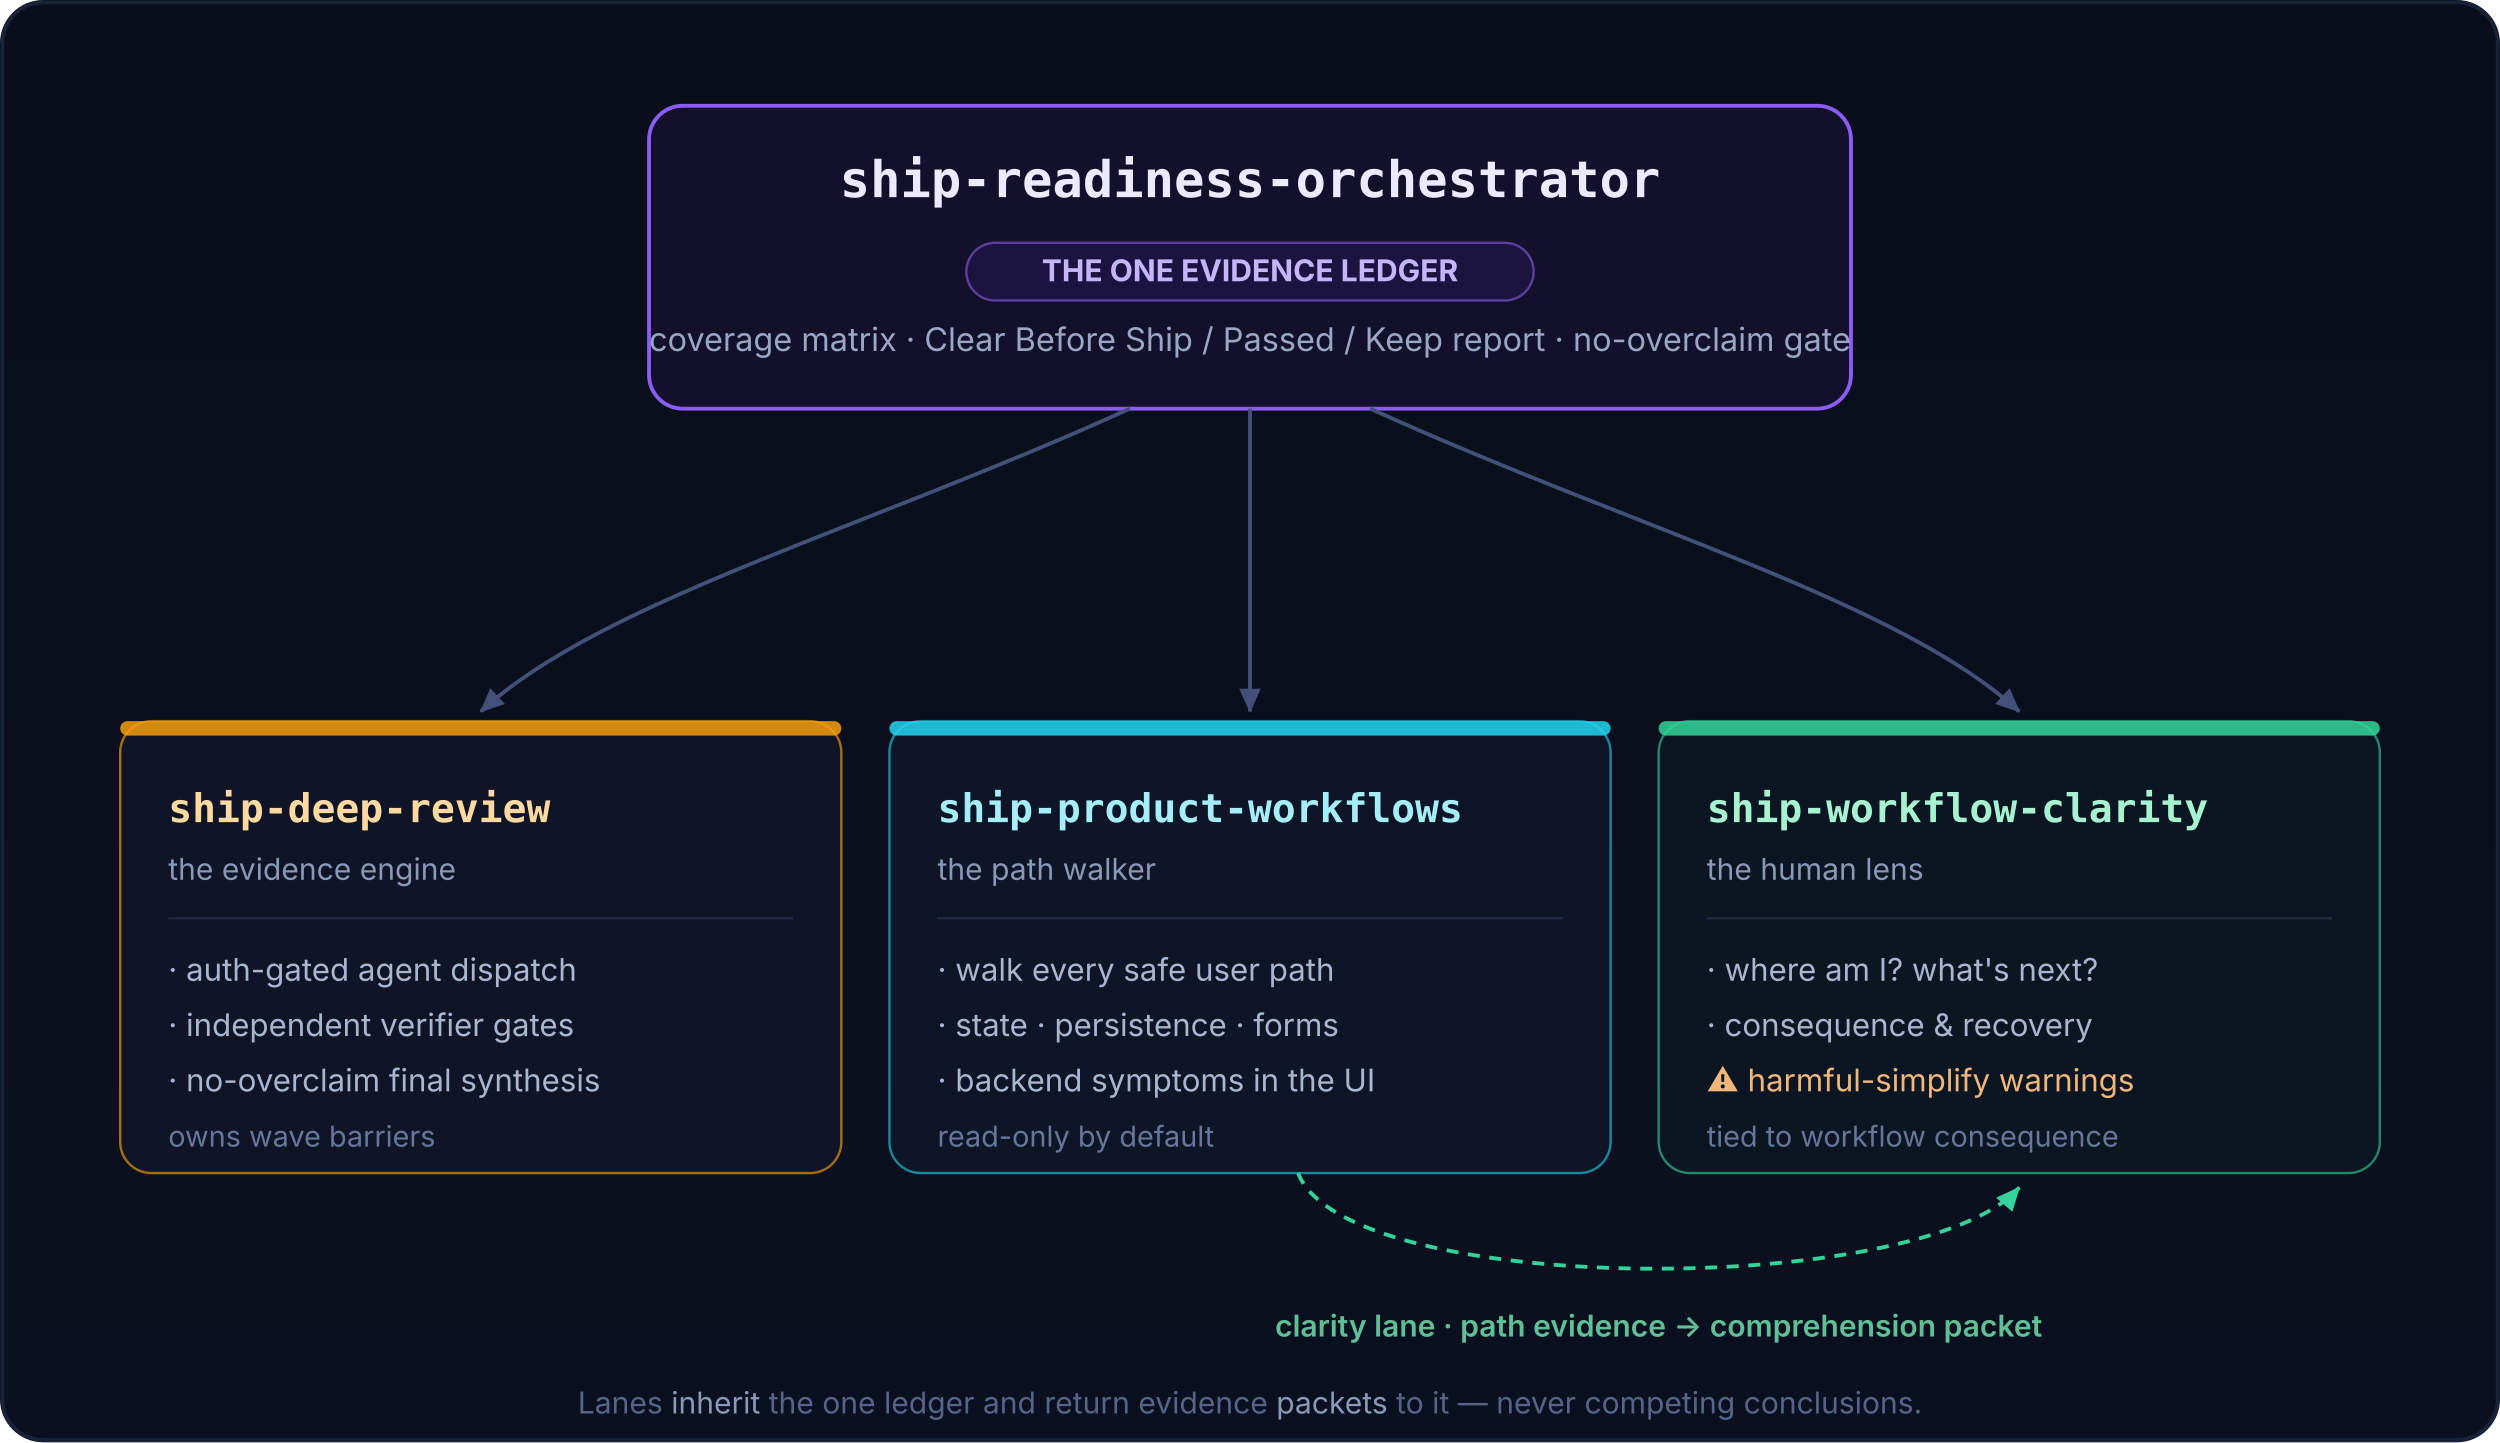
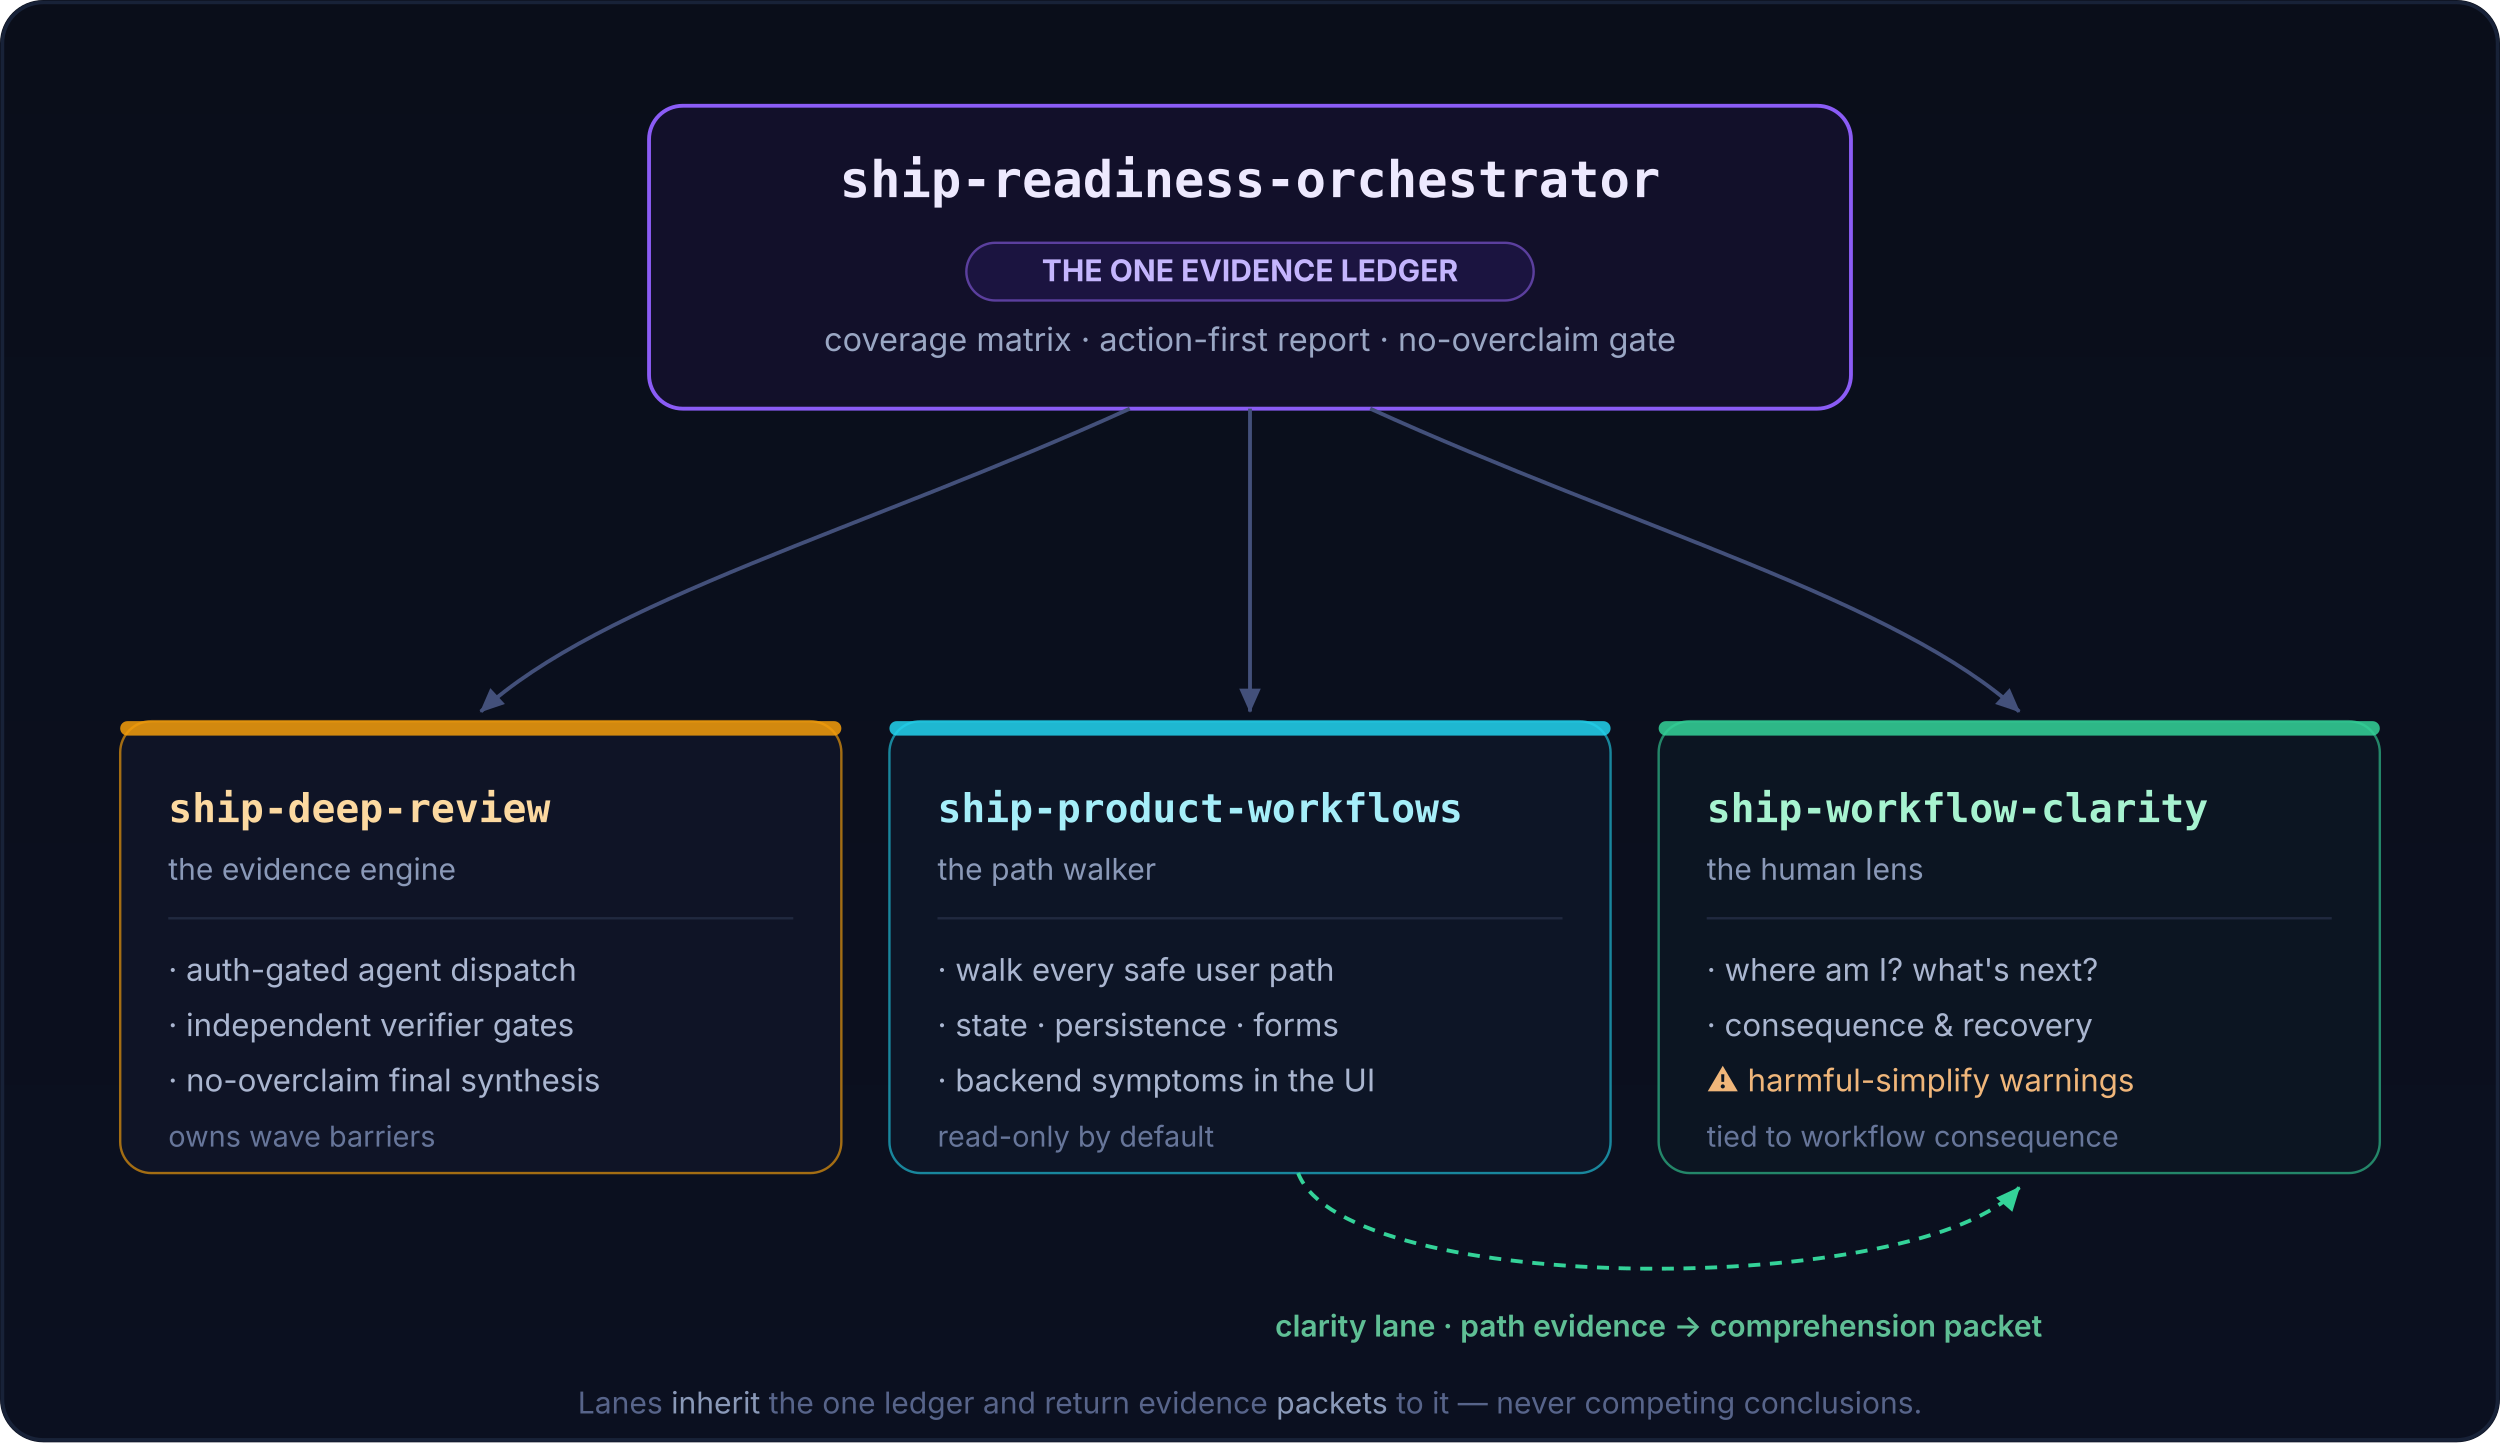
<svg xmlns="http://www.w3.org/2000/svg" viewBox="0 0 1040 600" width="1040" height="600" role="img" aria-label="Shipworthy architecture: one orchestrator owns the evidence ledger and conducts three specialist lanes">
  <defs>
    <linearGradient id="abg" x1="0" y1="0" x2="0" y2="1">
      <stop offset="0" stop-color="#0A0E1A" />
      <stop offset="1" stop-color="#0B1020" />
    </linearGradient>
    <marker id="arw" viewBox="0 0 10 10" refX="8.5" refY="5" markerWidth="7" markerHeight="7" orient="auto-start-reverse">
      <path d="M0 1 L9 5 L0 9 z" fill="#43507A" />
    </marker>
    <marker id="arwg" viewBox="0 0 10 10" refX="8.5" refY="5" markerWidth="7" markerHeight="7" orient="auto-start-reverse">
      <path d="M0 1 L9 5 L0 9 z" fill="#34D399" />
    </marker>
    <style>
      .sans{font-family:Inter,ui-sans-serif,system-ui,-apple-system,"Segoe UI",Roboto,Arial,sans-serif}
      .mono{font-family:ui-monospace,SFMono-Regular,Menlo,Consolas,monospace}
      .t{fill:#C7D2E6}.m{fill:#7B8AAB}.mm{fill:#67769A}
    </style>
  </defs>
  <rect width="1040" height="600" rx="18" fill="url(#abg)" />
  <rect x="1" y="1" width="1038" height="598" rx="17" fill="none" stroke="#182238" stroke-width="1.5" />
  <rect x="270" y="44" width="500" height="126" rx="14" fill="#12102A" stroke="#8B5CF6" stroke-width="1.6" />
  <text x="520" y="82" text-anchor="middle" class="mono" font-size="21" font-weight="700" fill="#EDE9FE">ship-readiness-orchestrator</text>
  <g transform="translate(520,104)">
    <rect x="-118" y="-3" width="236" height="24" rx="12" fill="#1B1440" stroke="#5B3F9E" />
    <text x="0" y="13" text-anchor="middle" class="sans" font-size="12.5" font-weight="700" fill="#C4B5FD">THE ONE EVIDENCE LEDGER</text>
  </g>
-   <text x="520" y="146" text-anchor="middle" class="sans" font-size="13.5" fill="#9AA7C4">coverage matrix · Clear Before Ship / Passed / Keep report · no-overclaim gate</text>
+   <text x="520" y="146" text-anchor="middle" class="sans" font-size="13.5" fill="#9AA7C4">coverage matrix · action-first report · no-overclaim gate</text>
  <path d="M470 170 C 360 220, 250 250, 200 296" fill="none" stroke="#43507A" stroke-width="1.6" marker-end="url(#arw)" />
  <path d="M520 170 L 520 296" fill="none" stroke="#43507A" stroke-width="1.6" marker-end="url(#arw)" />
  <path d="M570 170 C 680 220, 790 250, 840 296" fill="none" stroke="#43507A" stroke-width="1.6" marker-end="url(#arw)" />
  <g>
    <rect x="50" y="300" width="300" height="188" rx="13" fill="#0F1426" stroke="#F59E0B" stroke-opacity="0.65" />
    <rect x="50" y="300" width="300" height="6" rx="3" fill="#F59E0B" opacity="0.85" />
    <text x="70" y="342" class="mono" font-size="16.5" font-weight="700" fill="#FCD9A0">ship-deep-review</text>
    <text x="70" y="366" class="sans" font-size="12.5" fill="#8A99B8">the evidence engine</text>
    <line x1="70" y1="382" x2="330" y2="382" stroke="#20293F" />
    <text x="70" y="408" class="sans" font-size="13" fill="#AAB6D0">· auth-gated agent dispatch</text>
    <text x="70" y="431" class="sans" font-size="13" fill="#AAB6D0">· independent verifier gates</text>
    <text x="70" y="454" class="sans" font-size="13" fill="#AAB6D0">· no-overclaim final synthesis</text>
    <text x="70" y="477" class="sans" font-size="12" fill="#67769A">owns wave barriers</text>
  </g>
  <g>
    <rect x="370" y="300" width="300" height="188" rx="13" fill="#0D1526" stroke="#22D3EE" stroke-opacity="0.6" />
    <rect x="370" y="300" width="300" height="6" rx="3" fill="#22D3EE" opacity="0.85" />
    <text x="390" y="342" class="mono" font-size="16.5" font-weight="700" fill="#A5EEF9">ship-product-workflows</text>
    <text x="390" y="366" class="sans" font-size="12.5" fill="#8A99B8">the path walker</text>
    <line x1="390" y1="382" x2="650" y2="382" stroke="#20293F" />
    <text x="390" y="408" class="sans" font-size="13" fill="#AAB6D0">· walk every safe user path</text>
    <text x="390" y="431" class="sans" font-size="13" fill="#AAB6D0">· state · persistence · forms</text>
    <text x="390" y="454" class="sans" font-size="13" fill="#AAB6D0">· backend symptoms in the UI</text>
    <text x="390" y="477" class="sans" font-size="12" fill="#67769A">read-only by default</text>
  </g>
  <g>
    <rect x="690" y="300" width="300" height="188" rx="13" fill="#0C1522" stroke="#34D399" stroke-opacity="0.6" />
    <rect x="690" y="300" width="300" height="6" rx="3" fill="#34D399" opacity="0.85" />
    <text x="710" y="342" class="mono" font-size="16.5" font-weight="700" fill="#A7F3D0">ship-workflow-clarity</text>
    <text x="710" y="366" class="sans" font-size="12.5" fill="#8A99B8">the human lens</text>
    <line x1="710" y1="382" x2="970" y2="382" stroke="#20293F" />
    <text x="710" y="408" class="sans" font-size="13" fill="#AAB6D0">· where am I? what's next?</text>
    <text x="710" y="431" class="sans" font-size="13" fill="#AAB6D0">· consequence &amp; recovery</text>
    <text x="710" y="454" class="sans" font-size="13" fill="#F0B67A">⚠ harmful-simplify warnings</text>
    <text x="710" y="477" class="sans" font-size="12" fill="#67769A">tied to workflow consequence</text>
  </g>
  <path d="M540 488 C 560 540, 800 540, 840 494" fill="none" stroke="#34D399" stroke-width="1.6" stroke-dasharray="5 4" marker-end="url(#arwg)" />
  <text x="690" y="556" text-anchor="middle" class="sans" font-size="12.5" font-weight="600" fill="#5FBF95">clarity lane · path evidence → comprehension packet</text>
  <text x="520" y="588" text-anchor="middle" class="sans" font-size="12.5" fill="#57648A">Lanes <tspan fill="#8A99B8">inherit</tspan> the one ledger and return evidence <tspan fill="#8A99B8">packets</tspan> to it — never competing conclusions.</text>
</svg>
